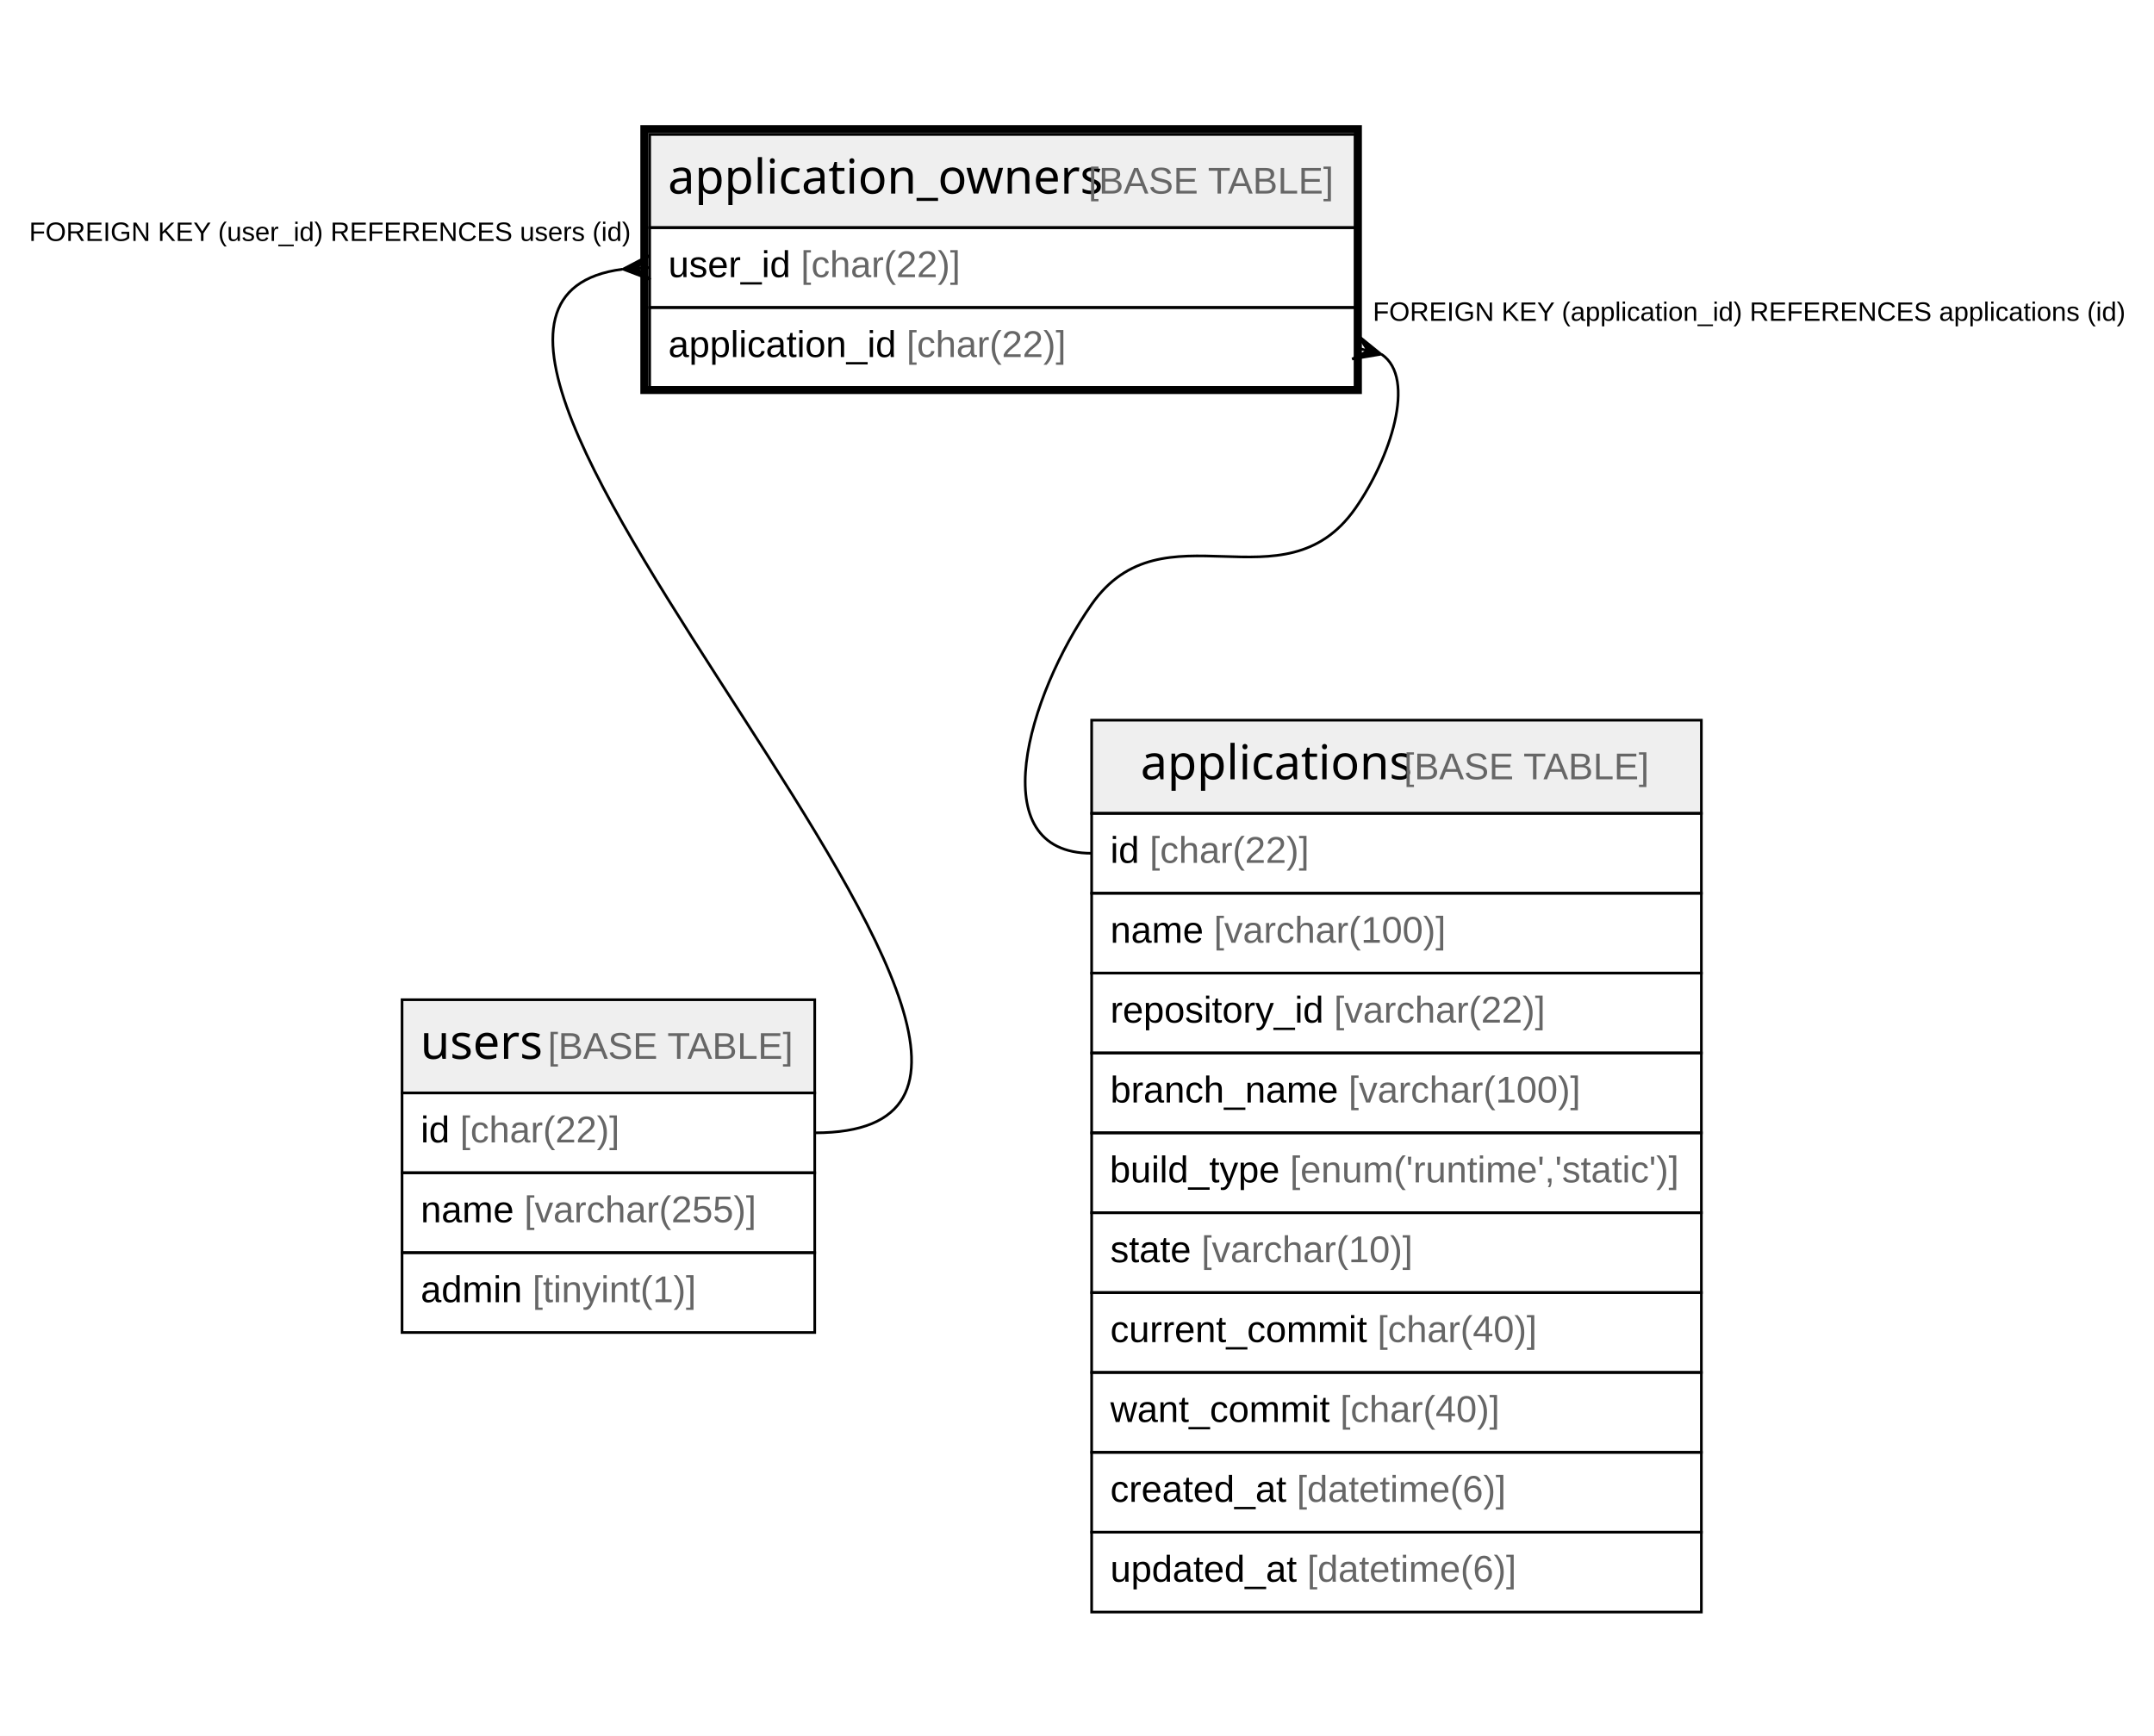
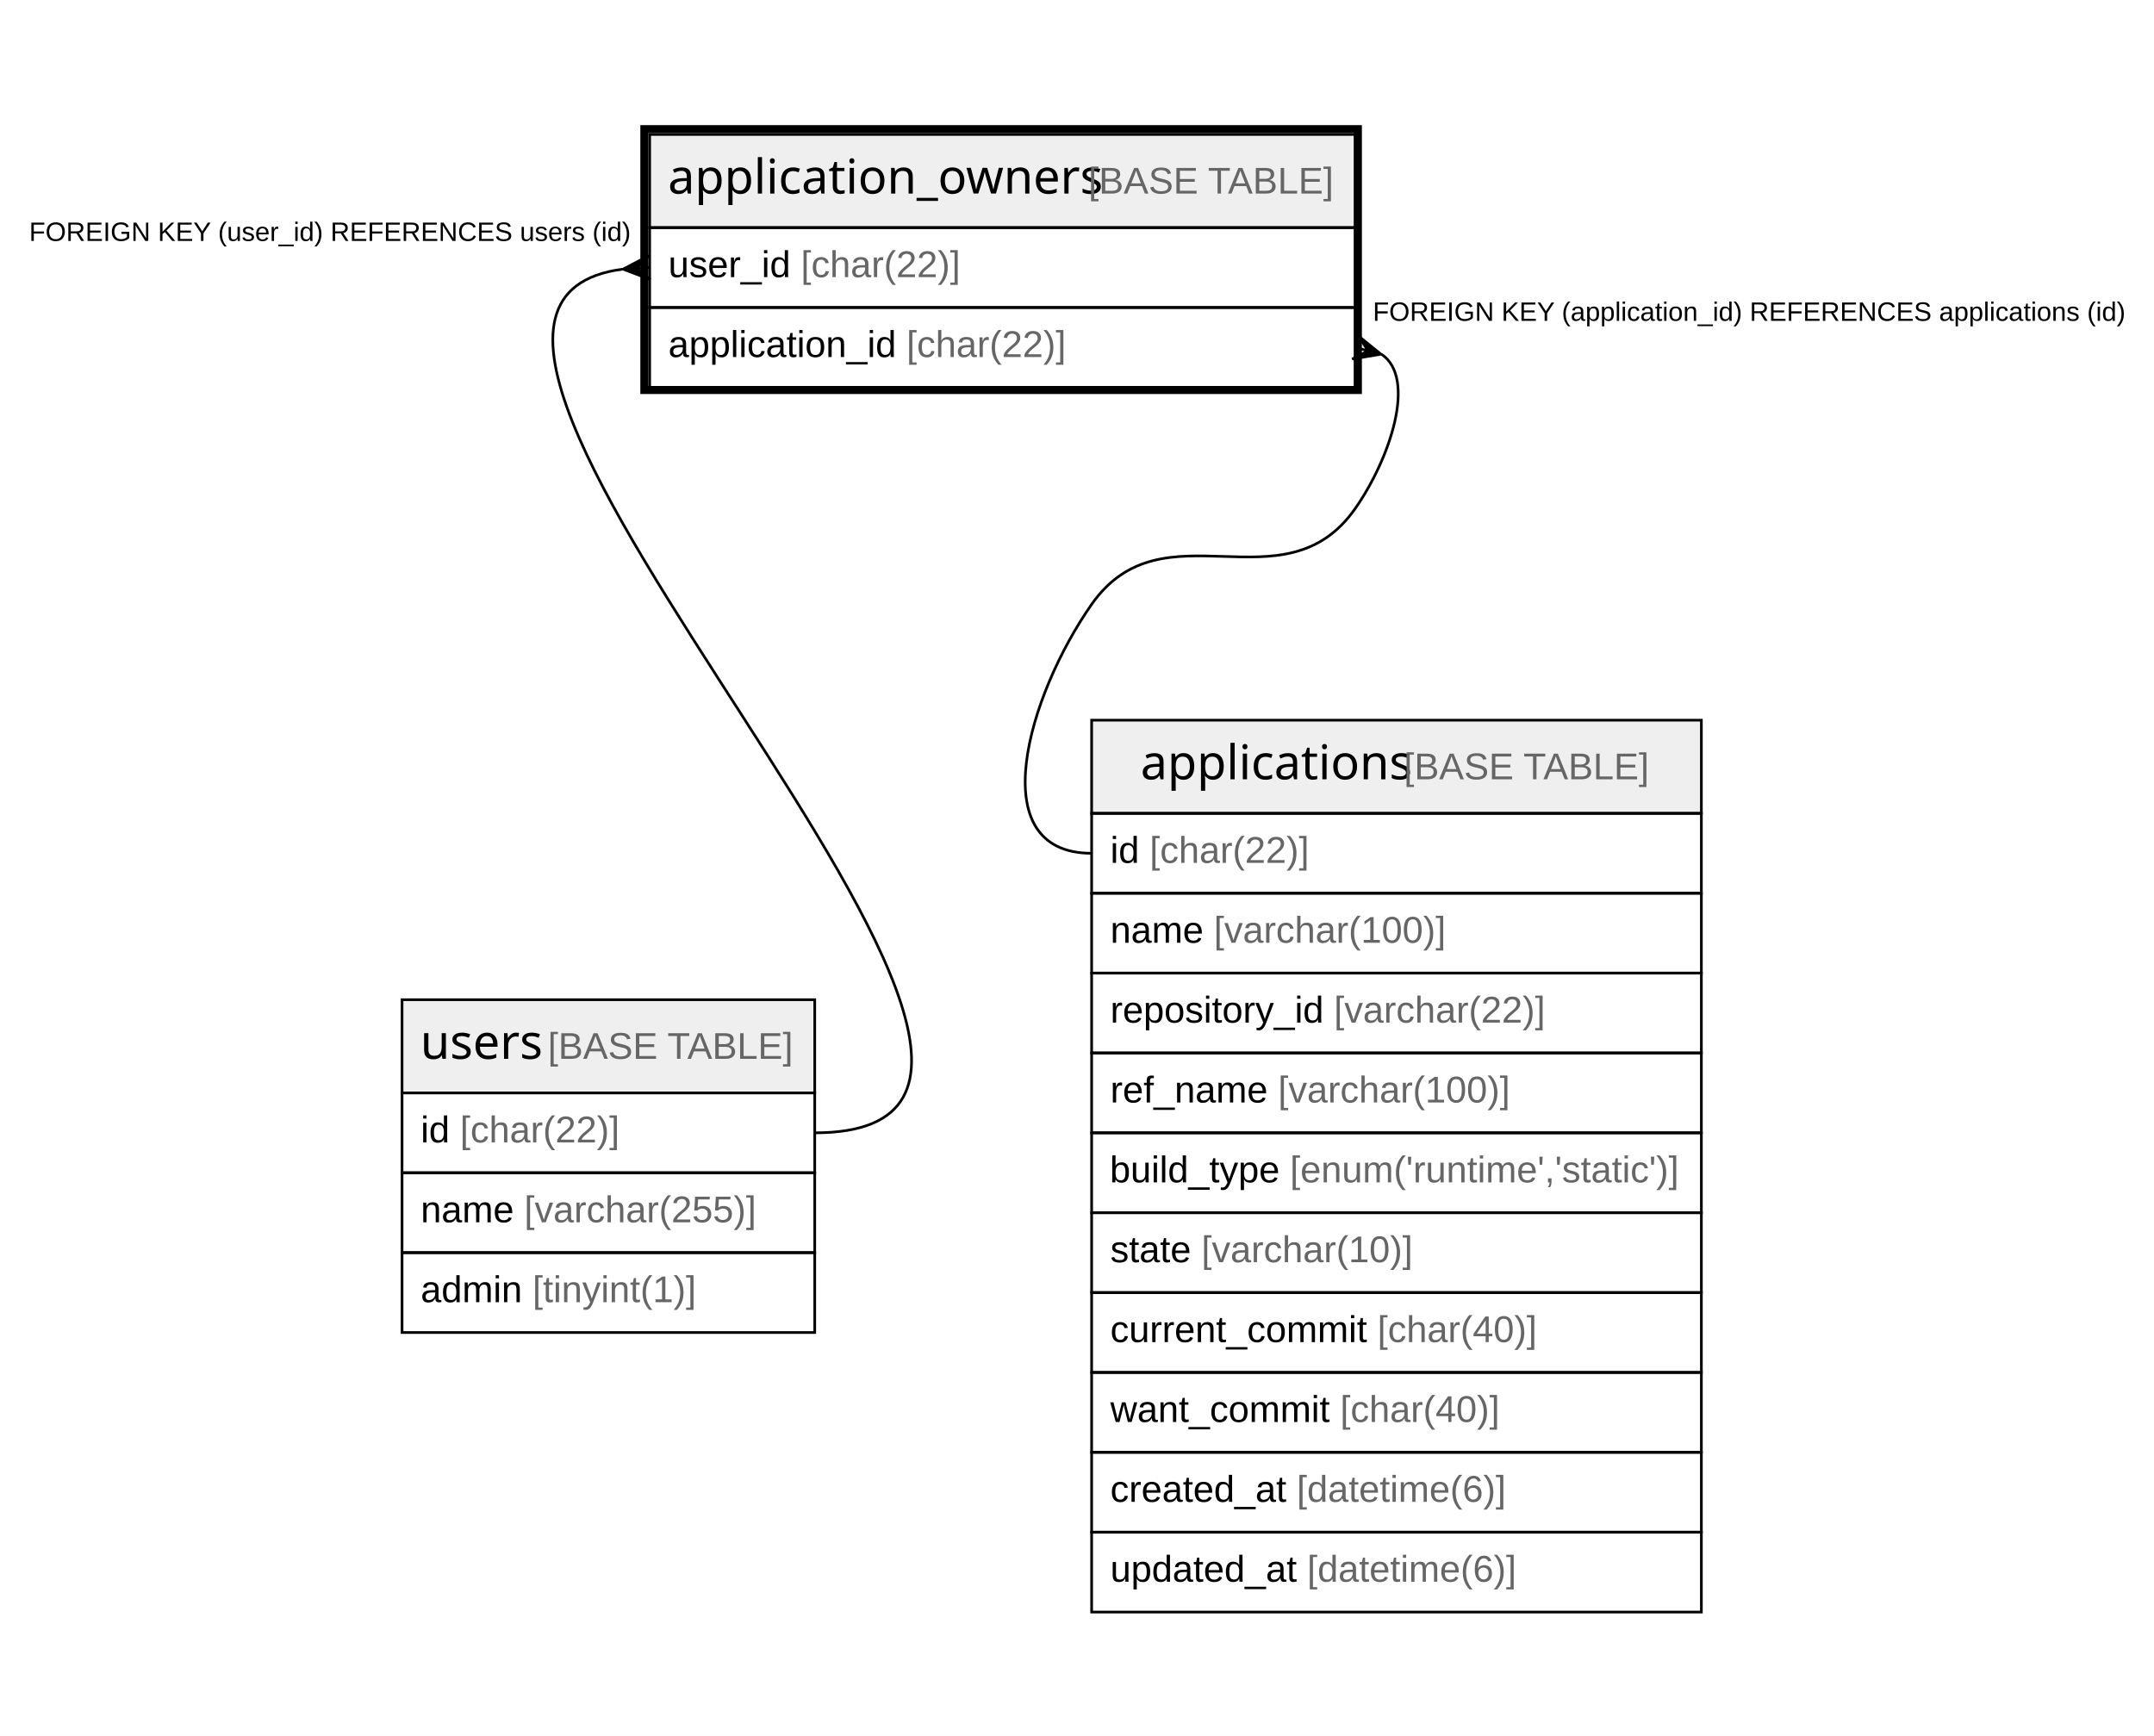
<svg xmlns="http://www.w3.org/2000/svg" width="809pt" height="652pt" viewBox="0.00 0.00 809.00 652.00">
  <g id="graph0" class="graph" transform="scale(1 1) rotate(0) translate(4 648)">
    <polygon fill="#ffffff" stroke="transparent" points="-4,4 -4,-648 805,-648 805,4 -4,4" />
    <g id="node1" class="node">
      <polygon fill="#efefef" stroke="transparent" points="240,-562.5 240,-597.5 505,-597.5 505,-562.5 240,-562.5" />
      <polygon fill="none" stroke="#000000" points="240,-562.5 240,-597.5 505,-597.5 505,-562.5 240,-562.5" />
      <text text-anchor="start" x="246.857" y="-575.3" font-family="Arial Bold" font-size="18.00" fill="#000000">application_owners</text>
      <text text-anchor="start" x="400.89" y="-575.3" font-family="Arial" font-size="14.00" fill="#000000"> </text>
      <text text-anchor="start" x="404.78" y="-575.3" font-family="Arial" font-size="14.00" fill="#666666">[BASE TABLE]</text>
      <polygon fill="none" stroke="#000000" points="240,-532.5 240,-562.5 505,-562.5 505,-532.5 240,-532.5" />
      <text text-anchor="start" x="247" y="-543.9" font-family="Arial" font-size="14.00" fill="#000000">user_id </text>
      <text text-anchor="start" x="296.788" y="-543.9" font-family="Arial" font-size="14.00" fill="#666666">[char(22)]</text>
      <polygon fill="none" stroke="#000000" points="240,-502.5 240,-532.5 505,-532.5 505,-502.5 240,-502.5" />
      <text text-anchor="start" x="247" y="-513.9" font-family="Arial" font-size="14.00" fill="#000000">application_id </text>
      <text text-anchor="start" x="336.468" y="-513.9" font-family="Arial" font-size="14.00" fill="#666666">[char(22)]</text>
      <polygon fill="none" stroke="#000000" stroke-width="3" points="238,-501.5 238,-599.5 506,-599.5 506,-501.5 238,-501.5" />
    </g>
    <g id="node2" class="node">
      <polygon fill="#efefef" stroke="transparent" points="147,-237.5 147,-272.5 302,-272.5 302,-237.5 147,-237.5" />
      <polygon fill="none" stroke="#000000" points="147,-237.5 147,-272.5 302,-272.5 302,-237.5 147,-237.5" />
      <text text-anchor="start" x="153.871" y="-250.3" font-family="Arial Bold" font-size="18.00" fill="#000000">users</text>
      <text text-anchor="start" x="197.875" y="-250.3" font-family="Arial" font-size="14.00" fill="#000000"> </text>
      <text text-anchor="start" x="201.766" y="-250.3" font-family="Arial" font-size="14.00" fill="#666666">[BASE TABLE]</text>
      <polygon fill="none" stroke="#000000" points="147,-207.5 147,-237.5 302,-237.5 302,-207.5 147,-207.5" />
      <text text-anchor="start" x="154" y="-218.9" font-family="Arial" font-size="14.00" fill="#000000">id </text>
      <text text-anchor="start" x="168.78" y="-218.9" font-family="Arial" font-size="14.00" fill="#666666">[char(22)]</text>
      <polygon fill="none" stroke="#000000" points="147,-177.5 147,-207.5 302,-207.5 302,-177.5 147,-177.5" />
      <text text-anchor="start" x="154" y="-188.9" font-family="Arial" font-size="14.00" fill="#000000">name </text>
      <text text-anchor="start" x="192.899" y="-188.9" font-family="Arial" font-size="14.00" fill="#666666">[varchar(255)]</text>
      <polygon fill="none" stroke="#000000" points="147,-147.5 147,-177.5 302,-177.5 302,-147.5 147,-147.5" />
      <text text-anchor="start" x="154" y="-158.9" font-family="Arial" font-size="14.00" fill="#000000">admin </text>
      <text text-anchor="start" x="196.006" y="-158.9" font-family="Arial" font-size="14.00" fill="#666666">[tinyint(1)]</text>
    </g>
    <g id="edge1" class="edge">
      <path fill="none" stroke="#000000" d="M229.756,-546.882C110.709,-531.206 445.316,-222.5 302,-222.5" />
      <polygon fill="#000000" stroke="#000000" points="230.018,-546.898 239.729,-551.992 235.009,-547.199 240,-547.5 240,-547.5 240,-547.5 235.009,-547.199 240.271,-543.008 230.018,-546.898 230.018,-546.898" />
      <text text-anchor="start" x="6.945" y="-557.5" font-family="Arial" font-size="10.00" fill="#000000">FOREIGN KEY (user_id) REFERENCES users (id)</text>
    </g>
    <g id="node3" class="node">
      <polygon fill="#efefef" stroke="transparent" points="406,-342.5 406,-377.5 635,-377.5 635,-342.5 406,-342.5" />
      <polygon fill="none" stroke="#000000" points="406,-342.5 406,-377.5 635,-377.5 635,-342.5 406,-342.5" />
      <text text-anchor="start" x="424.362" y="-355.3" font-family="Arial Bold" font-size="18.00" fill="#000000">applications</text>
      <text text-anchor="start" x="519.384" y="-355.3" font-family="Arial" font-size="14.00" fill="#000000"> </text>
      <text text-anchor="start" x="523.275" y="-355.3" font-family="Arial" font-size="14.00" fill="#666666">[BASE TABLE]</text>
      <polygon fill="none" stroke="#000000" points="406,-312.5 406,-342.5 635,-342.5 635,-312.5 406,-312.5" />
      <text text-anchor="start" x="413" y="-323.9" font-family="Arial" font-size="14.00" fill="#000000">id </text>
      <text text-anchor="start" x="427.78" y="-323.9" font-family="Arial" font-size="14.00" fill="#666666">[char(22)]</text>
      <polygon fill="none" stroke="#000000" points="406,-282.5 406,-312.5 635,-312.5 635,-282.5 406,-282.5" />
      <text text-anchor="start" x="413" y="-293.9" font-family="Arial" font-size="14.00" fill="#000000">name </text>
      <text text-anchor="start" x="451.899" y="-293.9" font-family="Arial" font-size="14.00" fill="#666666">[varchar(100)]</text>
      <polygon fill="none" stroke="#000000" points="406,-252.5 406,-282.5 635,-282.5 635,-252.5 406,-252.5" />
      <text text-anchor="start" x="413" y="-263.9" font-family="Arial" font-size="14.00" fill="#000000">repository_id </text>
      <text text-anchor="start" x="497.011" y="-263.9" font-family="Arial" font-size="14.00" fill="#666666">[varchar(22)]</text>
      <polygon fill="none" stroke="#000000" points="406,-222.5 406,-252.5 635,-252.5 635,-222.5 406,-222.5" />
-       <text text-anchor="start" x="413" y="-233.9" font-family="Arial" font-size="14.00" fill="#000000">branch_name </text>
-       <text text-anchor="start" x="502.473" y="-233.9" font-family="Arial" font-size="14.00" fill="#666666">[varchar(100)]</text>
+       <text text-anchor="start" x="413" y="-233.9" font-family="Arial" font-size="14.00" fill="#000000">ref_name </text>
+       <text text-anchor="start" x="476.015" y="-233.9" font-family="Arial" font-size="14.00" fill="#666666">[varchar(100)]</text>
      <polygon fill="none" stroke="#000000" points="406,-192.5 406,-222.5 635,-222.5 635,-192.5 406,-192.5" />
      <text text-anchor="start" x="412.801" y="-203.9" font-family="Arial" font-size="14.00" fill="#000000">build_type </text>
      <text text-anchor="start" x="480.491" y="-203.9" font-family="Arial" font-size="14.00" fill="#666666">[enum('runtime','static')]</text>
      <polygon fill="none" stroke="#000000" points="406,-162.5 406,-192.5 635,-192.5 635,-162.5 406,-162.5" />
      <text text-anchor="start" x="413" y="-173.9" font-family="Arial" font-size="14.00" fill="#000000">state </text>
      <text text-anchor="start" x="447.237" y="-173.9" font-family="Arial" font-size="14.00" fill="#666666">[varchar(10)]</text>
      <polygon fill="none" stroke="#000000" points="406,-132.5 406,-162.5 635,-162.5 635,-132.5 406,-132.5" />
      <text text-anchor="start" x="413" y="-143.9" font-family="Arial" font-size="14.00" fill="#000000">current_commit </text>
      <text text-anchor="start" x="513.334" y="-143.9" font-family="Arial" font-size="14.00" fill="#666666">[char(40)]</text>
      <polygon fill="none" stroke="#000000" points="406,-102.5 406,-132.5 635,-132.5 635,-102.5 406,-102.5" />
      <text text-anchor="start" x="413" y="-113.9" font-family="Arial" font-size="14.00" fill="#000000">want_commit </text>
      <text text-anchor="start" x="499.337" y="-113.9" font-family="Arial" font-size="14.00" fill="#666666">[char(40)]</text>
      <polygon fill="none" stroke="#000000" points="406,-72.5 406,-102.5 635,-102.5 635,-72.5 406,-72.5" />
      <text text-anchor="start" x="413" y="-83.9" font-family="Arial" font-size="14.00" fill="#000000">created_at </text>
      <text text-anchor="start" x="483.028" y="-83.9" font-family="Arial" font-size="14.00" fill="#666666">[datetime(6)]</text>
      <polygon fill="none" stroke="#000000" points="406,-42.5 406,-72.5 635,-72.5 635,-42.5 406,-42.5" />
      <text text-anchor="start" x="413" y="-53.9" font-family="Arial" font-size="14.00" fill="#000000">updated_at </text>
      <text text-anchor="start" x="486.933" y="-53.9" font-family="Arial" font-size="14.00" fill="#666666">[datetime(6)]</text>
    </g>
    <g id="edge2" class="edge">
      <path fill="none" stroke="#000000" d="M514.926,-514.891C528.21,-505.878 518.016,-475.583 505,-457 478.14,-418.652 432.86,-459.348 406,-421 382.16,-386.963 364.444,-327.5 406,-327.5" />
      <polygon fill="#000000" stroke="#000000" points="514.672,-514.958 503.856,-513.148 509.836,-516.229 505,-517.5 505,-517.5 505,-517.5 509.836,-516.229 506.144,-521.852 514.672,-514.958 514.672,-514.958" />
      <text text-anchor="start" x="511.602" y="-527.5" font-family="Arial" font-size="10.00" fill="#000000">FOREIGN KEY (application_id) REFERENCES applications (id)</text>
    </g>
  </g>
</svg>
